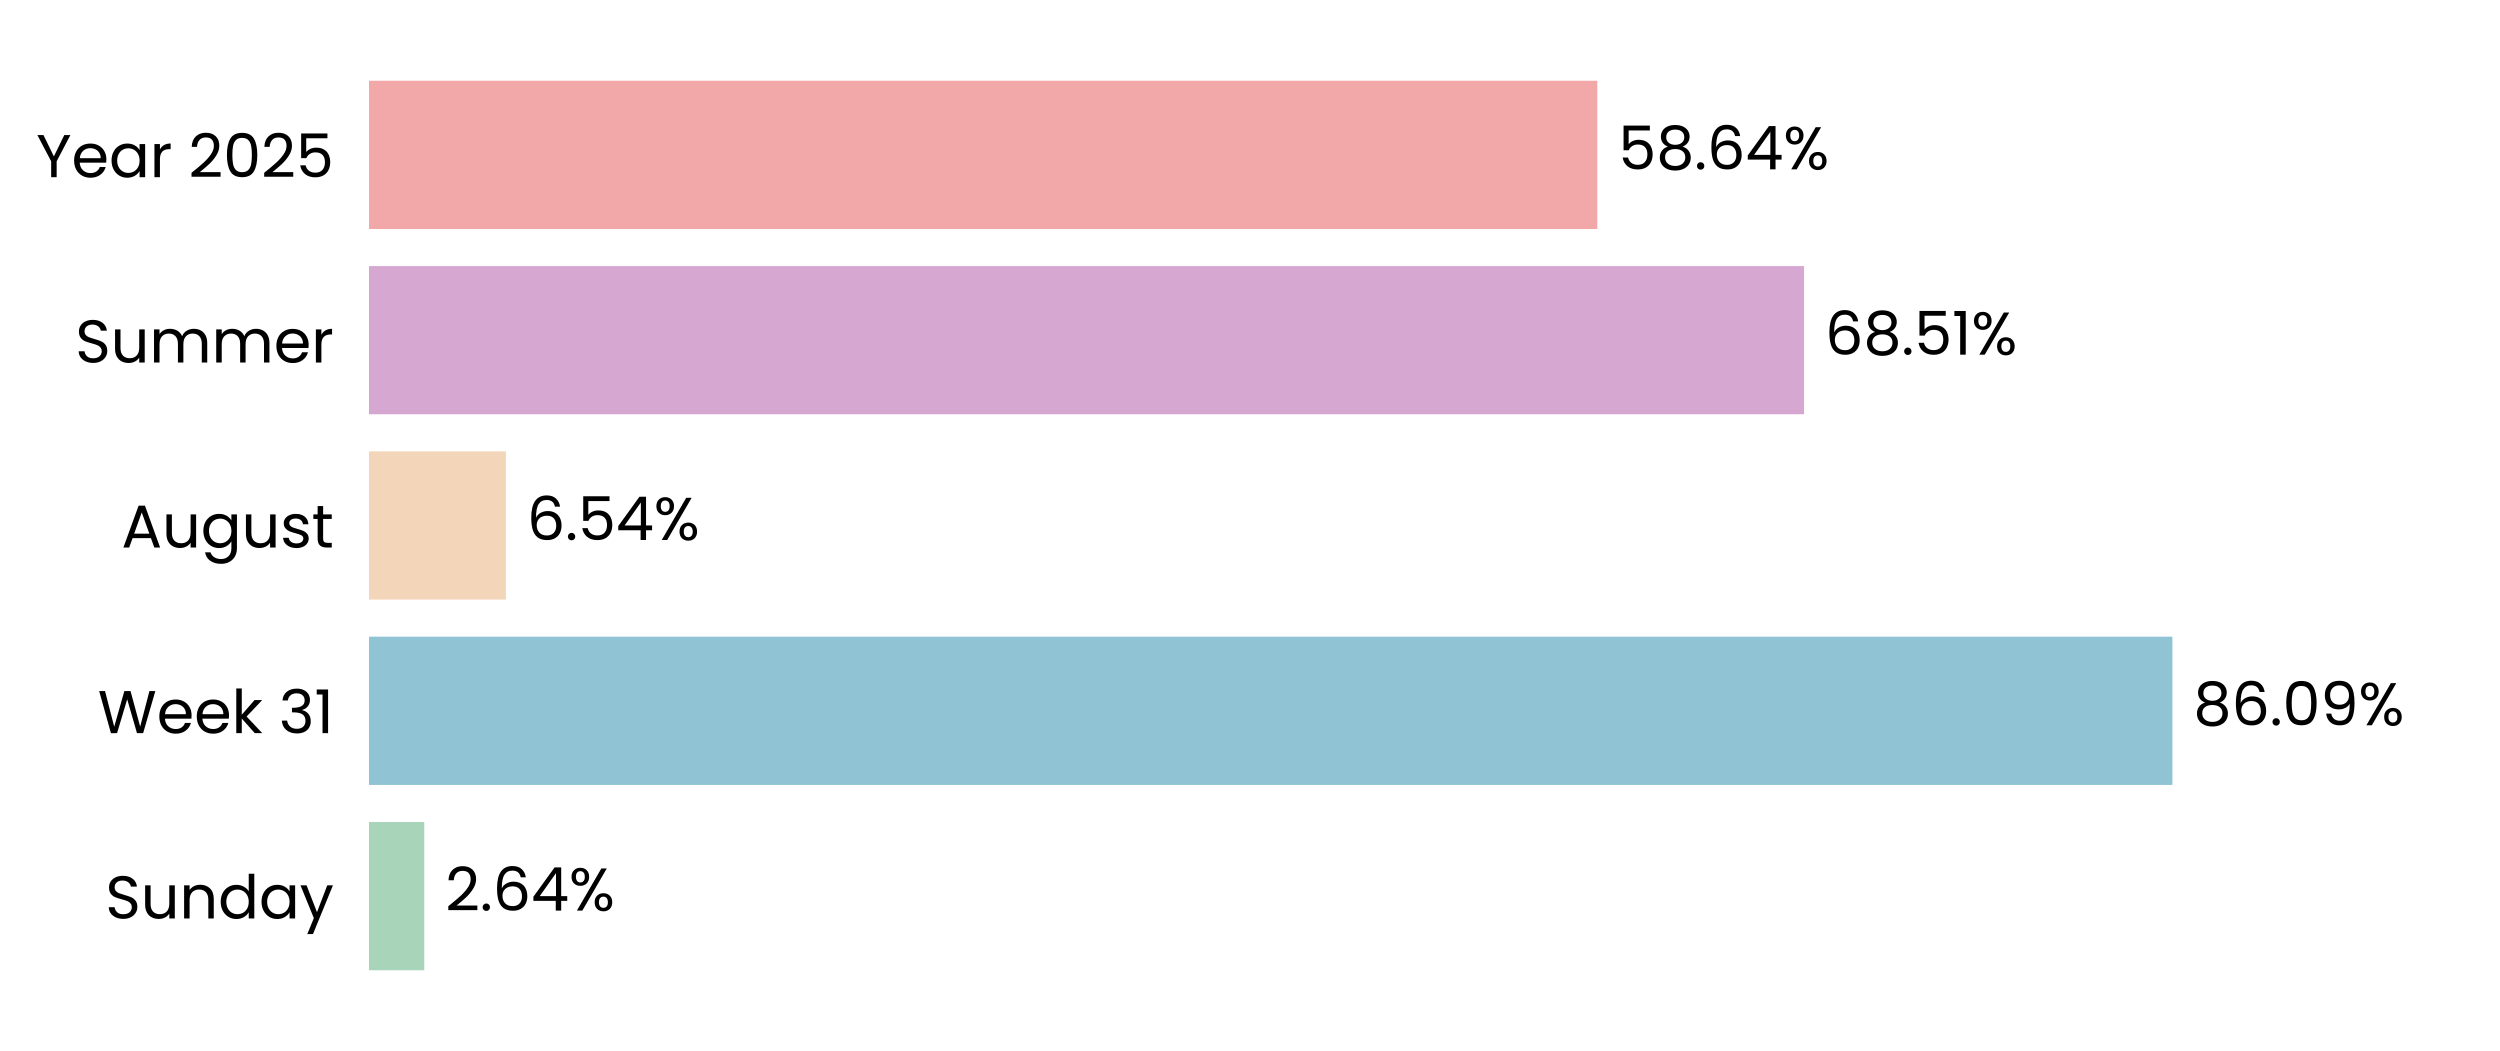
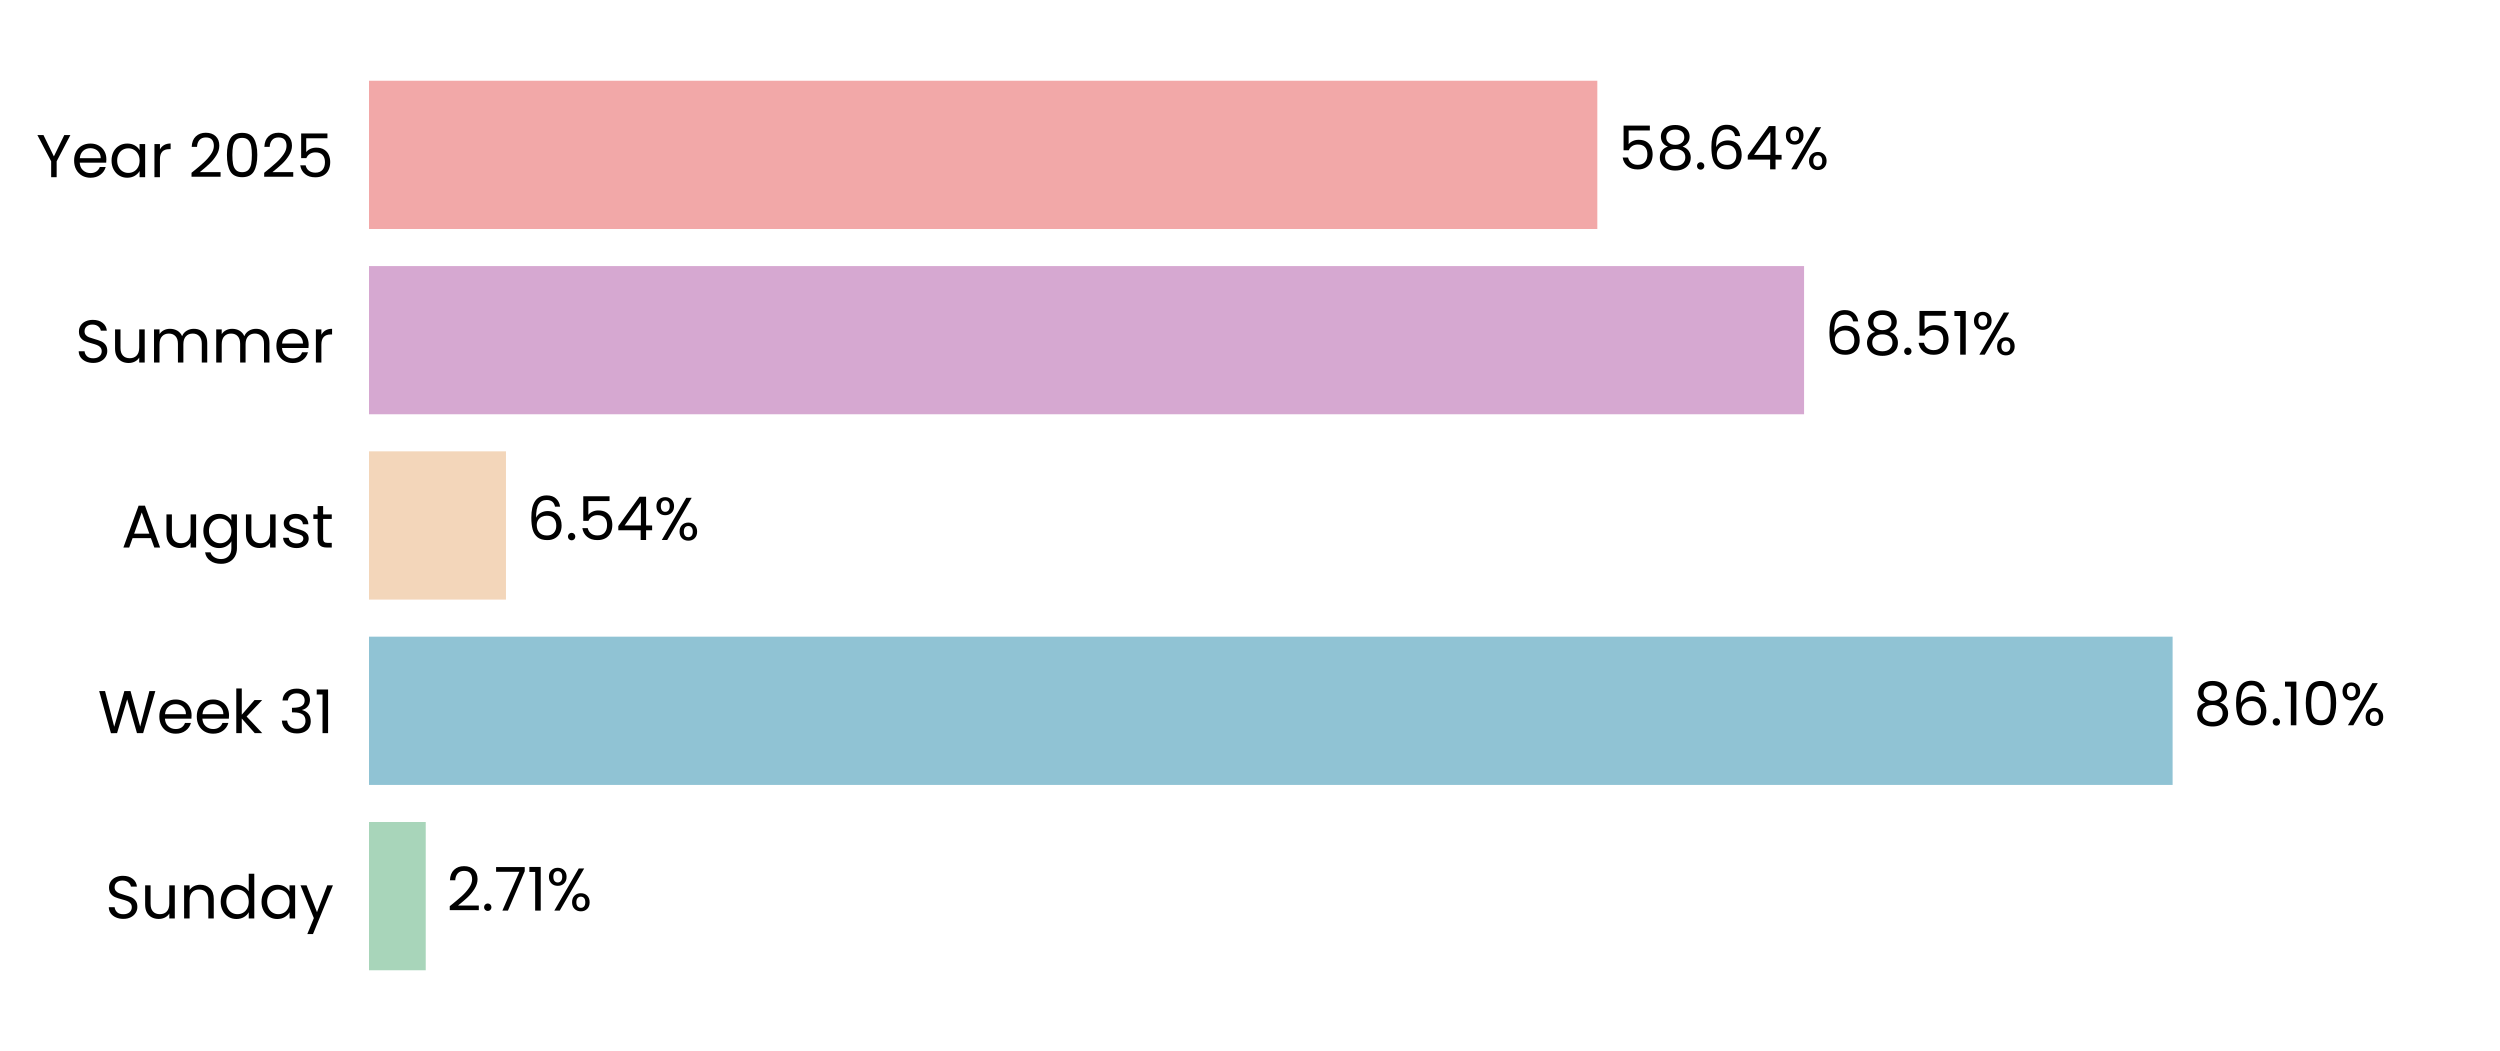
<svg xmlns="http://www.w3.org/2000/svg" xmlns:xlink="http://www.w3.org/1999/xlink" width="496.691pt" height="208.8pt" viewBox="0 0 496.691 208.8" version="1.1">
  <defs>
    <style type="text/css">*{stroke-linejoin: round; stroke-linecap: butt}</style>
  </defs>
  <g id="figure_1">
    <g id="patch_1">
      <path d="M 0 208.8  L 496.691 208.8  L 496.691 0  L 0 0  L 0 208.8  z " style="fill: none" />
    </g>
    <g id="axes_1">
      <g id="patch_2">
        <path d="M 73.311 201.6  L 489.491 201.6  L 489.491 7.2  L 73.311 7.2  L 73.311 201.6  z " style="fill: none" />
      </g>
      <g id="patch_3">
-         <path d="M 73.311 192.764  L 84.294 192.764  L 84.294 163.309  L 73.311 163.309  z " clip-path="url(#p12a08a0f5b)" style="fill: #a8d5ba" />
+         <path d="M 73.311 192.764  L 84.583 192.764  L 84.583 163.309  L 73.311 163.309  z " clip-path="url(#p83a4093ff0)" style="fill: #a8d5ba" />
      </g>
      <g id="patch_4">
-         <path d="M 73.311 155.945  L 431.606 155.945  L 431.606 126.491  L 73.311 126.491  z " clip-path="url(#p12a08a0f5b)" style="fill: #90c3d4" />
+         <path d="M 73.311 155.945  L 431.647 155.945  L 431.647 126.491  L 73.311 126.491  z " clip-path="url(#p83a4093ff0)" style="fill: #90c3d4" />
      </g>
      <g id="patch_5">
-         <path d="M 73.311 119.127  L 100.516 119.127  L 100.516 89.673  L 73.311 89.673  z " clip-path="url(#p12a08a0f5b)" style="fill: #f3d6ba" />
+         <path d="M 73.311 119.127  L 100.525 119.127  L 100.525 89.673  L 73.311 89.673  z " clip-path="url(#p83a4093ff0)" style="fill: #f3d6ba" />
      </g>
      <g id="patch_6">
-         <path d="M 73.311 82.309  L 358.423 82.309  L 358.423 52.855  L 73.311 52.855  z " clip-path="url(#p12a08a0f5b)" style="fill: #d6a8d1" />
+         <path d="M 73.311 82.309  L 358.427 82.309  L 358.427 52.855  L 73.311 52.855  z " clip-path="url(#p83a4093ff0)" style="fill: #d6a8d1" />
      </g>
      <g id="patch_7">
-         <path d="M 73.311 45.491  L 317.348 45.491  L 317.348 16.036  L 73.311 16.036  z " clip-path="url(#p12a08a0f5b)" style="fill: #f2a8a8" />
+         <path d="M 73.311 45.491  L 317.349 45.491  L 317.349 16.036  L 73.311 16.036  z " clip-path="url(#p83a4093ff0)" style="fill: #f2a8a8" />
      </g>
      <g id="matplotlib.axis_1">
        <g id="ytick_1">
          <g id="text_1">
            <g transform="translate(20.92875 182.4764) scale(0.12 -0.12)">
              <defs>
                <path id="Poppins-Regular-53" d="M 1907 -45  Q 1466 -45 1117 112  Q 768 269 569 547  Q 371 826 365 1190  L 986 1190  Q 1018 877 1245 662  Q 1472 448 1907 448  Q 2323 448 2563 656  Q 2803 864 2803 1190  Q 2803 1446 2662 1606  Q 2522 1766 2310 1849  Q 2099 1933 1741 2029  Q 1299 2144 1033 2259  Q 768 2374 579 2620  Q 390 2867 390 3283  Q 390 3648 576 3929  Q 762 4211 1098 4364  Q 1434 4518 1869 4518  Q 2496 4518 2896 4204  Q 3296 3891 3347 3373  L 2707 3373  Q 2675 3629 2438 3824  Q 2202 4019 1811 4019  Q 1446 4019 1216 3830  Q 986 3642 986 3302  Q 986 3059 1123 2905  Q 1261 2752 1462 2672  Q 1664 2592 2029 2490  Q 2470 2368 2739 2249  Q 3008 2131 3200 1884  Q 3392 1638 3392 1216  Q 3392 890 3219 602  Q 3046 314 2707 134  Q 2368 -45 1907 -45  z " transform="scale(0.015625)" />
                <path id="Poppins-Regular-75" d="M 3603 3507  L 3603 0  L 3021 0  L 3021 518  Q 2854 250 2556 99  Q 2259 -51 1901 -51  Q 1491 -51 1164 118  Q 838 288 649 627  Q 461 966 461 1453  L 461 3507  L 1037 3507  L 1037 1530  Q 1037 1011 1299 732  Q 1562 454 2016 454  Q 2483 454 2752 742  Q 3021 1030 3021 1581  L 3021 3507  L 3603 3507  z " transform="scale(0.015625)" />
                <path id="Poppins-Regular-6e" d="M 2202 3571  Q 2842 3571 3238 3184  Q 3635 2797 3635 2067  L 3635 0  L 3059 0  L 3059 1984  Q 3059 2509 2796 2787  Q 2534 3066 2080 3066  Q 1619 3066 1347 2778  Q 1075 2490 1075 1939  L 1075 0  L 493 0  L 493 3507  L 1075 3507  L 1075 3008  Q 1248 3277 1545 3424  Q 1843 3571 2202 3571  z " transform="scale(0.015625)" />
                <path id="Poppins-Regular-64" d="M 275 1766  Q 275 2304 492 2710  Q 710 3117 1091 3341  Q 1472 3565 1946 3565  Q 2355 3565 2707 3376  Q 3059 3187 3245 2880  L 3245 4736  L 3834 4736  L 3834 0  L 3245 0  L 3245 659  Q 3072 346 2733 144  Q 2394 -58 1939 -58  Q 1472 -58 1091 172  Q 710 403 492 819  Q 275 1235 275 1766  z M 3245 1760  Q 3245 2157 3085 2451  Q 2925 2746 2653 2902  Q 2381 3059 2054 3059  Q 1728 3059 1459 2905  Q 1190 2752 1030 2457  Q 870 2163 870 1766  Q 870 1363 1030 1065  Q 1190 768 1459 611  Q 1728 454 2054 454  Q 2381 454 2653 611  Q 2925 768 3085 1065  Q 3245 1363 3245 1760  z " transform="scale(0.015625)" />
                <path id="Poppins-Regular-61" d="M 275 1766  Q 275 2304 492 2710  Q 710 3117 1091 3341  Q 1472 3565 1939 3565  Q 2400 3565 2739 3366  Q 3078 3168 3245 2867  L 3245 3507  L 3834 3507  L 3834 0  L 3245 0  L 3245 653  Q 3072 346 2729 144  Q 2387 -58 1933 -58  Q 1466 -58 1088 172  Q 710 403 492 819  Q 275 1235 275 1766  z M 3245 1760  Q 3245 2157 3085 2451  Q 2925 2746 2653 2902  Q 2381 3059 2054 3059  Q 1728 3059 1459 2905  Q 1190 2752 1030 2457  Q 870 2163 870 1766  Q 870 1363 1030 1065  Q 1190 768 1459 611  Q 1728 454 2054 454  Q 2381 454 2653 611  Q 2925 768 3085 1065  Q 3245 1363 3245 1760  z " transform="scale(0.015625)" />
                <path id="Poppins-Regular-79" d="M 3514 3507  L 1402 -1651  L 800 -1651  L 1491 38  L 77 3507  L 723 3507  L 1824 666  L 2912 3507  L 3514 3507  z " transform="scale(0.015625)" />
              </defs>
              <use xlink:href="#Poppins-Regular-53" />
              <use xlink:href="#Poppins-Regular-75" transform="translate(58.7 0)" />
              <use xlink:href="#Poppins-Regular-6e" transform="translate(122.7 0)" />
              <use xlink:href="#Poppins-Regular-64" transform="translate(186.7 0)" />
              <use xlink:href="#Poppins-Regular-61" transform="translate(254.3 0)" />
              <use xlink:href="#Poppins-Regular-79" transform="translate(321.8999 0)" />
            </g>
          </g>
        </g>
        <g id="ytick_2">
          <g id="text_2">
            <g transform="translate(19.42687 145.6582) scale(0.12 -0.12)">
              <defs>
                <path id="Poppins-Regular-57" d="M 6099 4461  L 4806 0  L 4154 0  L 3117 3590  L 2042 0  L 1395 -6  L 147 4461  L 768 4461  L 1741 678  L 2816 4461  L 3469 4461  L 4493 691  L 5472 4461  L 6099 4461  z " transform="scale(0.015625)" />
                <path id="Poppins-Regular-65" d="M 3693 1888  Q 3693 1722 3674 1536  L 870 1536  Q 902 1018 1225 726  Q 1549 435 2010 435  Q 2387 435 2640 611  Q 2893 787 2995 1082  L 3622 1082  Q 3482 576 3059 259  Q 2637 -58 2010 -58  Q 1510 -58 1116 166  Q 723 390 499 803  Q 275 1216 275 1760  Q 275 2304 492 2713  Q 710 3123 1104 3344  Q 1498 3565 2010 3565  Q 2509 3565 2893 3347  Q 3277 3130 3485 2749  Q 3693 2368 3693 1888  z M 3091 2010  Q 3091 2342 2944 2582  Q 2797 2822 2544 2947  Q 2291 3072 1984 3072  Q 1542 3072 1232 2790  Q 922 2509 877 2010  L 3091 2010  z " transform="scale(0.015625)" />
                <path id="Poppins-Regular-6b" d="M 2451 0  L 1075 1549  L 1075 0  L 493 0  L 493 4736  L 1075 4736  L 1075 1952  L 2426 3507  L 3238 3507  L 1587 1760  L 3245 0  L 2451 0  z " transform="scale(0.015625)" />
                <path id="Poppins-Regular-20" transform="scale(0.015625)" />
                <path id="Poppins-Regular-33" d="M 384 3462  Q 429 4051 838 4384  Q 1248 4717 1901 4717  Q 2336 4717 2653 4560  Q 2970 4403 3133 4134  Q 3296 3866 3296 3526  Q 3296 3130 3069 2842  Q 2842 2554 2477 2470  L 2477 2438  Q 2893 2336 3136 2035  Q 3379 1734 3379 1248  Q 3379 883 3212 592  Q 3046 301 2713 134  Q 2381 -32 1914 -32  Q 1235 -32 800 323  Q 365 678 314 1331  L 877 1331  Q 922 947 1190 704  Q 1459 461 1907 461  Q 2355 461 2588 694  Q 2822 928 2822 1299  Q 2822 1779 2502 1990  Q 2182 2202 1536 2202  L 1389 2202  L 1389 2688  L 1542 2688  Q 2131 2694 2432 2883  Q 2733 3072 2733 3469  Q 2733 3808 2512 4013  Q 2291 4218 1882 4218  Q 1485 4218 1241 4013  Q 998 3808 954 3462  L 384 3462  z " transform="scale(0.015625)" />
                <path id="Poppins-Regular-31" d="M 243 4096  L 243 4627  L 1446 4627  L 1446 0  L 858 0  L 858 4096  L 243 4096  z " transform="scale(0.015625)" />
              </defs>
              <use xlink:href="#Poppins-Regular-57" />
              <use xlink:href="#Poppins-Regular-65" transform="translate(97.59999 0)" />
              <use xlink:href="#Poppins-Regular-65" transform="translate(159.6 0)" />
              <use xlink:href="#Poppins-Regular-6b" transform="translate(221.6 0)" />
              <use xlink:href="#Poppins-Regular-20" transform="translate(273.0999 0)" />
              <use xlink:href="#Poppins-Regular-33" transform="translate(299.7999 0)" />
              <use xlink:href="#Poppins-Regular-31" transform="translate(358.6999 0)" />
            </g>
          </g>
        </g>
        <g id="ytick_3">
          <g id="text_3">
            <g transform="translate(24.11812 108.78) scale(0.12 -0.12)">
              <defs>
                <path id="Poppins-Regular-41" d="M 3130 992  L 1184 992  L 826 0  L 211 0  L 1824 4435  L 2496 4435  L 4102 0  L 3488 0  L 3130 992  z M 2963 1466  L 2157 3718  L 1350 1466  L 2963 1466  z " transform="scale(0.015625)" />
                <path id="Poppins-Regular-67" d="M 1939 3565  Q 2394 3565 2736 3366  Q 3078 3168 3245 2867  L 3245 3507  L 3834 3507  L 3834 -77  Q 3834 -557 3629 -931  Q 3424 -1306 3043 -1517  Q 2662 -1728 2157 -1728  Q 1466 -1728 1005 -1401  Q 544 -1075 461 -512  L 1037 -512  Q 1133 -832 1433 -1027  Q 1734 -1222 2157 -1222  Q 2637 -1222 2941 -921  Q 3245 -621 3245 -77  L 3245 659  Q 3072 352 2733 147  Q 2394 -58 1939 -58  Q 1472 -58 1091 172  Q 710 403 492 819  Q 275 1235 275 1766  Q 275 2304 492 2710  Q 710 3117 1091 3341  Q 1472 3565 1939 3565  z M 3245 1760  Q 3245 2157 3085 2451  Q 2925 2746 2653 2902  Q 2381 3059 2054 3059  Q 1728 3059 1459 2905  Q 1190 2752 1030 2457  Q 870 2163 870 1766  Q 870 1363 1030 1065  Q 1190 768 1459 611  Q 1728 454 2054 454  Q 2381 454 2653 611  Q 2925 768 3085 1065  Q 3245 1363 3245 1760  z " transform="scale(0.015625)" />
                <path id="Poppins-Regular-73" d="M 1734 -58  Q 1331 -58 1011 80  Q 691 218 505 464  Q 320 710 301 1030  L 902 1030  Q 928 768 1149 601  Q 1370 435 1728 435  Q 2061 435 2253 582  Q 2445 730 2445 954  Q 2445 1184 2240 1296  Q 2035 1408 1606 1517  Q 1216 1619 969 1724  Q 723 1830 547 2038  Q 371 2246 371 2586  Q 371 2854 531 3078  Q 691 3302 985 3433  Q 1280 3565 1658 3565  Q 2240 3565 2598 3270  Q 2957 2976 2982 2464  L 2400 2464  Q 2381 2739 2179 2905  Q 1978 3072 1638 3072  Q 1325 3072 1139 2937  Q 954 2803 954 2586  Q 954 2413 1066 2301  Q 1178 2189 1347 2121  Q 1517 2054 1818 1971  Q 2195 1869 2432 1769  Q 2669 1670 2838 1472  Q 3008 1274 3014 954  Q 3014 666 2854 435  Q 2694 205 2403 73  Q 2112 -58 1734 -58  z " transform="scale(0.015625)" />
                <path id="Poppins-Regular-74" d="M 1203 3027  L 1203 960  Q 1203 704 1312 598  Q 1421 493 1690 493  L 2118 493  L 2118 0  L 1594 0  Q 1107 0 864 224  Q 621 448 621 960  L 621 3027  L 166 3027  L 166 3507  L 621 3507  L 621 4390  L 1203 4390  L 1203 3507  L 2118 3507  L 2118 3027  L 1203 3027  z " transform="scale(0.015625)" />
              </defs>
              <use xlink:href="#Poppins-Regular-41" />
              <use xlink:href="#Poppins-Regular-75" transform="translate(67.39999 0)" />
              <use xlink:href="#Poppins-Regular-67" transform="translate(131.4 0)" />
              <use xlink:href="#Poppins-Regular-75" transform="translate(199 0)" />
              <use xlink:href="#Poppins-Regular-73" transform="translate(263 0)" />
              <use xlink:href="#Poppins-Regular-74" transform="translate(315.2 0)" />
            </g>
          </g>
        </g>
        <g id="ytick_4">
          <g id="text_4">
            <g transform="translate(14.95125 72.02182) scale(0.12 -0.12)">
              <defs>
                <path id="Poppins-Regular-6d" d="M 4710 3571  Q 5120 3571 5440 3401  Q 5760 3232 5945 2893  Q 6131 2554 6131 2067  L 6131 0  L 5555 0  L 5555 1984  Q 5555 2509 5296 2787  Q 5037 3066 4595 3066  Q 4141 3066 3872 2774  Q 3603 2483 3603 1933  L 3603 0  L 3027 0  L 3027 1984  Q 3027 2509 2768 2787  Q 2509 3066 2067 3066  Q 1613 3066 1344 2774  Q 1075 2483 1075 1933  L 1075 0  L 493 0  L 493 3507  L 1075 3507  L 1075 3002  Q 1248 3277 1539 3424  Q 1830 3571 2182 3571  Q 2624 3571 2963 3372  Q 3302 3174 3469 2790  Q 3616 3162 3955 3366  Q 4294 3571 4710 3571  z " transform="scale(0.015625)" />
                <path id="Poppins-Regular-72" d="M 1075 2938  Q 1229 3238 1513 3404  Q 1798 3571 2208 3571  L 2208 2970  L 2054 2970  Q 1075 2970 1075 1907  L 1075 0  L 493 0  L 493 3507  L 1075 3507  L 1075 2938  z " transform="scale(0.015625)" />
              </defs>
              <use xlink:href="#Poppins-Regular-53" />
              <use xlink:href="#Poppins-Regular-75" transform="translate(58.7 0)" />
              <use xlink:href="#Poppins-Regular-6d" transform="translate(122.7 0)" />
              <use xlink:href="#Poppins-Regular-6d" transform="translate(225.7 0)" />
              <use xlink:href="#Poppins-Regular-65" transform="translate(328.7 0)" />
              <use xlink:href="#Poppins-Regular-72" transform="translate(390.6999 0)" />
            </g>
          </g>
        </g>
        <g id="ytick_5">
          <g id="text_5">
            <g transform="translate(7.2 35.20364) scale(0.12 -0.12)">
              <defs>
                <path id="Poppins-Regular-59" d="M 3616 4461  L 2163 1683  L 2163 0  L 1581 0  L 1581 1683  L 122 4461  L 768 4461  L 1869 2202  L 2970 4461  L 3616 4461  z " transform="scale(0.015625)" />
                <path id="Poppins-Regular-32" d="M 326 467  Q 1139 1120 1600 1539  Q 2061 1958 2377 2416  Q 2694 2874 2694 3315  Q 2694 3731 2492 3971  Q 2291 4211 1843 4211  Q 1408 4211 1168 3939  Q 928 3667 909 3213  L 346 3213  Q 371 3930 780 4320  Q 1190 4710 1837 4710  Q 2496 4710 2883 4345  Q 3270 3981 3270 3341  Q 3270 2810 2953 2307  Q 2637 1805 2233 1424  Q 1830 1043 1203 538  L 3405 538  L 3405 51  L 326 51  L 326 467  z " transform="scale(0.015625)" />
                <path id="Poppins-Regular-30" d="M 397 2362  Q 397 3462 755 4080  Q 1114 4698 2010 4698  Q 2899 4698 3257 4080  Q 3616 3462 3616 2362  Q 3616 1242 3257 621  Q 2899 0 2010 0  Q 1114 0 755 621  Q 397 1242 397 2362  z M 3040 2362  Q 3040 2918 2966 3305  Q 2893 3693 2665 3929  Q 2438 4166 2010 4166  Q 1574 4166 1347 3929  Q 1120 3693 1046 3305  Q 973 2918 973 2362  Q 973 1786 1046 1395  Q 1120 1005 1347 768  Q 1574 531 2010 531  Q 2438 531 2665 768  Q 2893 1005 2966 1395  Q 3040 1786 3040 2362  z " transform="scale(0.015625)" />
                <path id="Poppins-Regular-35" d="M 3347 4122  L 1101 4122  L 1101 2662  Q 1248 2867 1536 2998  Q 1824 3130 2157 3130  Q 2688 3130 3021 2909  Q 3354 2688 3498 2339  Q 3642 1990 3642 1600  Q 3642 1139 3469 774  Q 3296 410 2941 198  Q 2586 -13 2061 -13  Q 1389 -13 973 332  Q 557 678 467 1254  L 1037 1254  Q 1120 890 1389 685  Q 1658 480 2067 480  Q 2573 480 2829 784  Q 3085 1088 3085 1587  Q 3085 2086 2829 2358  Q 2573 2630 2074 2630  Q 1734 2630 1481 2467  Q 1229 2304 1114 2022  L 563 2022  L 563 4634  L 3347 4634  L 3347 4122  z " transform="scale(0.015625)" />
              </defs>
              <use xlink:href="#Poppins-Regular-59" />
              <use xlink:href="#Poppins-Regular-65" transform="translate(58.39999 0)" />
              <use xlink:href="#Poppins-Regular-61" transform="translate(120.4 0)" />
              <use xlink:href="#Poppins-Regular-72" transform="translate(188 0)" />
              <use xlink:href="#Poppins-Regular-20" transform="translate(225.3 0)" />
              <use xlink:href="#Poppins-Regular-32" transform="translate(252 0)" />
              <use xlink:href="#Poppins-Regular-30" transform="translate(309.4999 0)" />
              <use xlink:href="#Poppins-Regular-32" transform="translate(372.2999 0)" />
              <use xlink:href="#Poppins-Regular-35" transform="translate(429.7999 0)" />
            </g>
          </g>
        </g>
      </g>
      <g id="text_6">
-         <g transform="translate(88.45558 180.9164) scale(0.12 -0.12)">
+         <g transform="translate(88.74459 180.9164) scale(0.12 -0.12)">
          <defs>
            <path id="Poppins-Regular-2e" d="M 678 -38  Q 512 -38 397 77  Q 282 192 282 358  Q 282 525 397 640  Q 512 755 678 755  Q 838 755 950 640  Q 1062 525 1062 358  Q 1062 192 950 77  Q 838 -38 678 -38  z " transform="scale(0.015625)" />
-             <path id="Poppins-Regular-36" d="M 2976 3526  Q 2835 4237 2099 4237  Q 1530 4237 1248 3798  Q 966 3360 973 2355  Q 1120 2688 1462 2877  Q 1805 3066 2227 3066  Q 2886 3066 3280 2656  Q 3674 2246 3674 1523  Q 3674 1088 3504 742  Q 3334 397 2992 192  Q 2650 -13 2163 -13  Q 1504 -13 1133 281  Q 762 576 614 1094  Q 467 1613 467 2374  Q 467 4723 2106 4723  Q 2733 4723 3091 4384  Q 3450 4045 3514 3526  L 2976 3526  z M 2106 2573  Q 1830 2573 1587 2461  Q 1344 2349 1193 2121  Q 1043 1894 1043 1568  Q 1043 1082 1324 778  Q 1606 474 2131 474  Q 2579 474 2844 752  Q 3110 1030 3110 1504  Q 3110 2003 2854 2288  Q 2598 2573 2106 2573  z " transform="scale(0.015625)" />
-             <path id="Poppins-Regular-34" d="M 256 1030  L 256 1472  L 2502 4582  L 3200 4582  L 3200 1536  L 3840 1536  L 3840 1030  L 3200 1030  L 3200 0  L 2624 0  L 2624 1030  L 256 1030  z M 2650 3974  L 928 1536  L 2650 1536  L 2650 3974  z " transform="scale(0.015625)" />
+             <path id="Poppins-Regular-37" d="M 3245 4173  L 1466 0  L 877 0  L 2682 4115  L 211 4115  L 211 4614  L 3245 4614  L 3245 4173  z " transform="scale(0.015625)" />
            <path id="Poppins-Regular-25" d="M 269 3584  Q 269 4019 531 4278  Q 794 4538 1203 4538  Q 1613 4538 1875 4278  Q 2138 4019 2138 3584  Q 2138 3142 1875 2883  Q 1613 2624 1203 2624  Q 794 2624 531 2883  Q 269 3142 269 3584  z M 4006 4467  L 1414 0  L 838 0  L 3430 4467  L 4006 4467  z M 1203 4179  Q 986 4179 861 4028  Q 736 3878 736 3584  Q 736 3290 861 3136  Q 986 2982 1203 2982  Q 1421 2982 1549 3139  Q 1677 3296 1677 3584  Q 1677 3878 1549 4028  Q 1421 4179 1203 4179  z M 2720 883  Q 2720 1325 2982 1584  Q 3245 1843 3654 1843  Q 4064 1843 4323 1584  Q 4582 1325 4582 883  Q 4582 448 4323 185  Q 4064 -77 3654 -77  Q 3245 -77 2982 182  Q 2720 442 2720 883  z M 3648 1478  Q 3430 1478 3302 1328  Q 3174 1178 3174 883  Q 3174 595 3302 444  Q 3430 294 3648 294  Q 3866 294 3994 444  Q 4122 595 4122 883  Q 4122 1178 3994 1328  Q 3866 1478 3648 1478  z " transform="scale(0.015625)" />
          </defs>
          <use xlink:href="#Poppins-Regular-32" />
          <use xlink:href="#Poppins-Regular-2e" transform="translate(57.49999 0)" />
-           <use xlink:href="#Poppins-Regular-36" transform="translate(78.49997 0)" />
-           <use xlink:href="#Poppins-Regular-34" transform="translate(142 0)" />
-           <use xlink:href="#Poppins-Regular-25" transform="translate(204.8999 0)" />
+           <use xlink:href="#Poppins-Regular-37" transform="translate(78.49997 0)" />
+           <use xlink:href="#Poppins-Regular-31" transform="translate(133.1 0)" />
+           <use xlink:href="#Poppins-Regular-25" transform="translate(165.0999 0)" />
        </g>
      </g>
      <g id="text_7">
-         <g transform="translate(435.7677 144.0982) scale(0.12 -0.12)">
+         <g transform="translate(435.809 144.0982) scale(0.12 -0.12)">
          <defs>
            <path id="Poppins-Regular-38" d="M 1242 2406  Q 883 2547 691 2816  Q 499 3085 499 3469  Q 499 3814 672 4092  Q 845 4371 1187 4534  Q 1530 4698 2016 4698  Q 2502 4698 2844 4534  Q 3187 4371 3363 4092  Q 3539 3814 3539 3469  Q 3539 3098 3340 2819  Q 3142 2541 2797 2406  Q 3194 2285 3427 1981  Q 3661 1677 3661 1248  Q 3661 832 3456 521  Q 3251 211 2876 41  Q 2502 -128 2016 -128  Q 1530 -128 1162 41  Q 794 211 589 521  Q 384 832 384 1248  Q 384 1677 614 1984  Q 845 2291 1242 2406  z M 2976 3398  Q 2976 3789 2720 4000  Q 2464 4211 2016 4211  Q 1574 4211 1318 4000  Q 1062 3789 1062 3392  Q 1062 3034 1328 2816  Q 1594 2598 2016 2598  Q 2445 2598 2710 2819  Q 2976 3040 2976 3398  z M 2016 2150  Q 1542 2150 1241 1929  Q 941 1709 941 1267  Q 941 858 1232 608  Q 1523 358 2016 358  Q 2509 358 2797 608  Q 3085 858 3085 1267  Q 3085 1696 2790 1923  Q 2496 2150 2016 2150  z " transform="scale(0.015625)" />
-             <path id="Poppins-Regular-39" d="M 1146 1242  Q 1210 877 1443 678  Q 1677 480 2074 480  Q 2605 480 2857 896  Q 3110 1312 3098 2298  Q 2963 2010 2649 1846  Q 2336 1683 1952 1683  Q 1523 1683 1187 1859  Q 851 2035 659 2374  Q 467 2714 467 3194  Q 467 3878 864 4297  Q 1261 4717 1990 4717  Q 2886 4717 3248 4134  Q 3610 3552 3610 2400  Q 3610 1594 3466 1069  Q 3322 544 2979 269  Q 2637 -6 2042 -6  Q 1389 -6 1024 346  Q 659 698 608 1242  L 1146 1242  z M 2048 2176  Q 2477 2176 2752 2441  Q 3027 2707 3027 3162  Q 3027 3642 2758 3936  Q 2490 4230 2003 4230  Q 1555 4230 1289 3948  Q 1024 3667 1024 3206  Q 1024 2739 1286 2457  Q 1549 2176 2048 2176  z " transform="scale(0.015625)" />
+             <path id="Poppins-Regular-36" d="M 2976 3526  Q 2835 4237 2099 4237  Q 1530 4237 1248 3798  Q 966 3360 973 2355  Q 1120 2688 1462 2877  Q 1805 3066 2227 3066  Q 2886 3066 3280 2656  Q 3674 2246 3674 1523  Q 3674 1088 3504 742  Q 3334 397 2992 192  Q 2650 -13 2163 -13  Q 1504 -13 1133 281  Q 762 576 614 1094  Q 467 1613 467 2374  Q 467 4723 2106 4723  Q 2733 4723 3091 4384  Q 3450 4045 3514 3526  L 2976 3526  z M 2106 2573  Q 1830 2573 1587 2461  Q 1344 2349 1193 2121  Q 1043 1894 1043 1568  Q 1043 1082 1324 778  Q 1606 474 2131 474  Q 2579 474 2844 752  Q 3110 1030 3110 1504  Q 3110 2003 2854 2288  Q 2598 2573 2106 2573  z " transform="scale(0.015625)" />
          </defs>
          <use xlink:href="#Poppins-Regular-38" />
          <use xlink:href="#Poppins-Regular-36" transform="translate(63.09999 0)" />
          <use xlink:href="#Poppins-Regular-2e" transform="translate(126.6 0)" />
-           <use xlink:href="#Poppins-Regular-30" transform="translate(147.6 0)" />
-           <use xlink:href="#Poppins-Regular-39" transform="translate(210.3999 0)" />
-           <use xlink:href="#Poppins-Regular-25" transform="translate(273.3999 0)" />
+           <use xlink:href="#Poppins-Regular-31" transform="translate(147.6 0)" />
+           <use xlink:href="#Poppins-Regular-30" transform="translate(179.5999 0)" />
+           <use xlink:href="#Poppins-Regular-25" transform="translate(242.3999 0)" />
        </g>
      </g>
      <g id="text_8">
-         <g transform="translate(104.6776 107.28) scale(0.12 -0.12)">
+         <g transform="translate(104.687 107.28) scale(0.12 -0.12)">
+           <defs>
+             <path id="Poppins-Regular-34" d="M 256 1030  L 256 1472  L 2502 4582  L 3200 4582  L 3200 1536  L 3840 1536  L 3840 1030  L 3200 1030  L 3200 0  L 2624 0  L 2624 1030  L 256 1030  z M 2650 3974  L 928 1536  L 2650 1536  L 2650 3974  z " transform="scale(0.015625)" />
+           </defs>
          <use xlink:href="#Poppins-Regular-36" />
          <use xlink:href="#Poppins-Regular-2e" transform="translate(63.49999 0)" />
          <use xlink:href="#Poppins-Regular-35" transform="translate(84.49997 0)" />
          <use xlink:href="#Poppins-Regular-34" transform="translate(147.3 0)" />
          <use xlink:href="#Poppins-Regular-25" transform="translate(210.2 0)" />
        </g>
      </g>
      <g id="text_9">
-         <g transform="translate(362.5853 70.46182) scale(0.12 -0.12)">
+         <g transform="translate(362.5884 70.46182) scale(0.12 -0.12)">
          <use xlink:href="#Poppins-Regular-36" />
          <use xlink:href="#Poppins-Regular-38" transform="translate(63.49999 0)" />
          <use xlink:href="#Poppins-Regular-2e" transform="translate(126.6 0)" />
          <use xlink:href="#Poppins-Regular-35" transform="translate(147.6 0)" />
          <use xlink:href="#Poppins-Regular-31" transform="translate(210.3999 0)" />
          <use xlink:href="#Poppins-Regular-25" transform="translate(242.3999 0)" />
        </g>
      </g>
      <g id="text_10">
-         <g transform="translate(321.51 33.64364) scale(0.12 -0.12)">
+         <g transform="translate(321.5108 33.64364) scale(0.12 -0.12)">
          <use xlink:href="#Poppins-Regular-35" />
          <use xlink:href="#Poppins-Regular-38" transform="translate(62.79999 0)" />
          <use xlink:href="#Poppins-Regular-2e" transform="translate(125.9 0)" />
          <use xlink:href="#Poppins-Regular-36" transform="translate(146.9 0)" />
          <use xlink:href="#Poppins-Regular-34" transform="translate(210.3999 0)" />
          <use xlink:href="#Poppins-Regular-25" transform="translate(273.2999 0)" />
        </g>
      </g>
    </g>
  </g>
  <defs>
-     <clipPath id="p12a08a0f5b">
+     <clipPath id="p83a4093ff0">
      <rect x="73.311" y="7.2" width="416.18" height="194.4" />
    </clipPath>
  </defs>
</svg>
